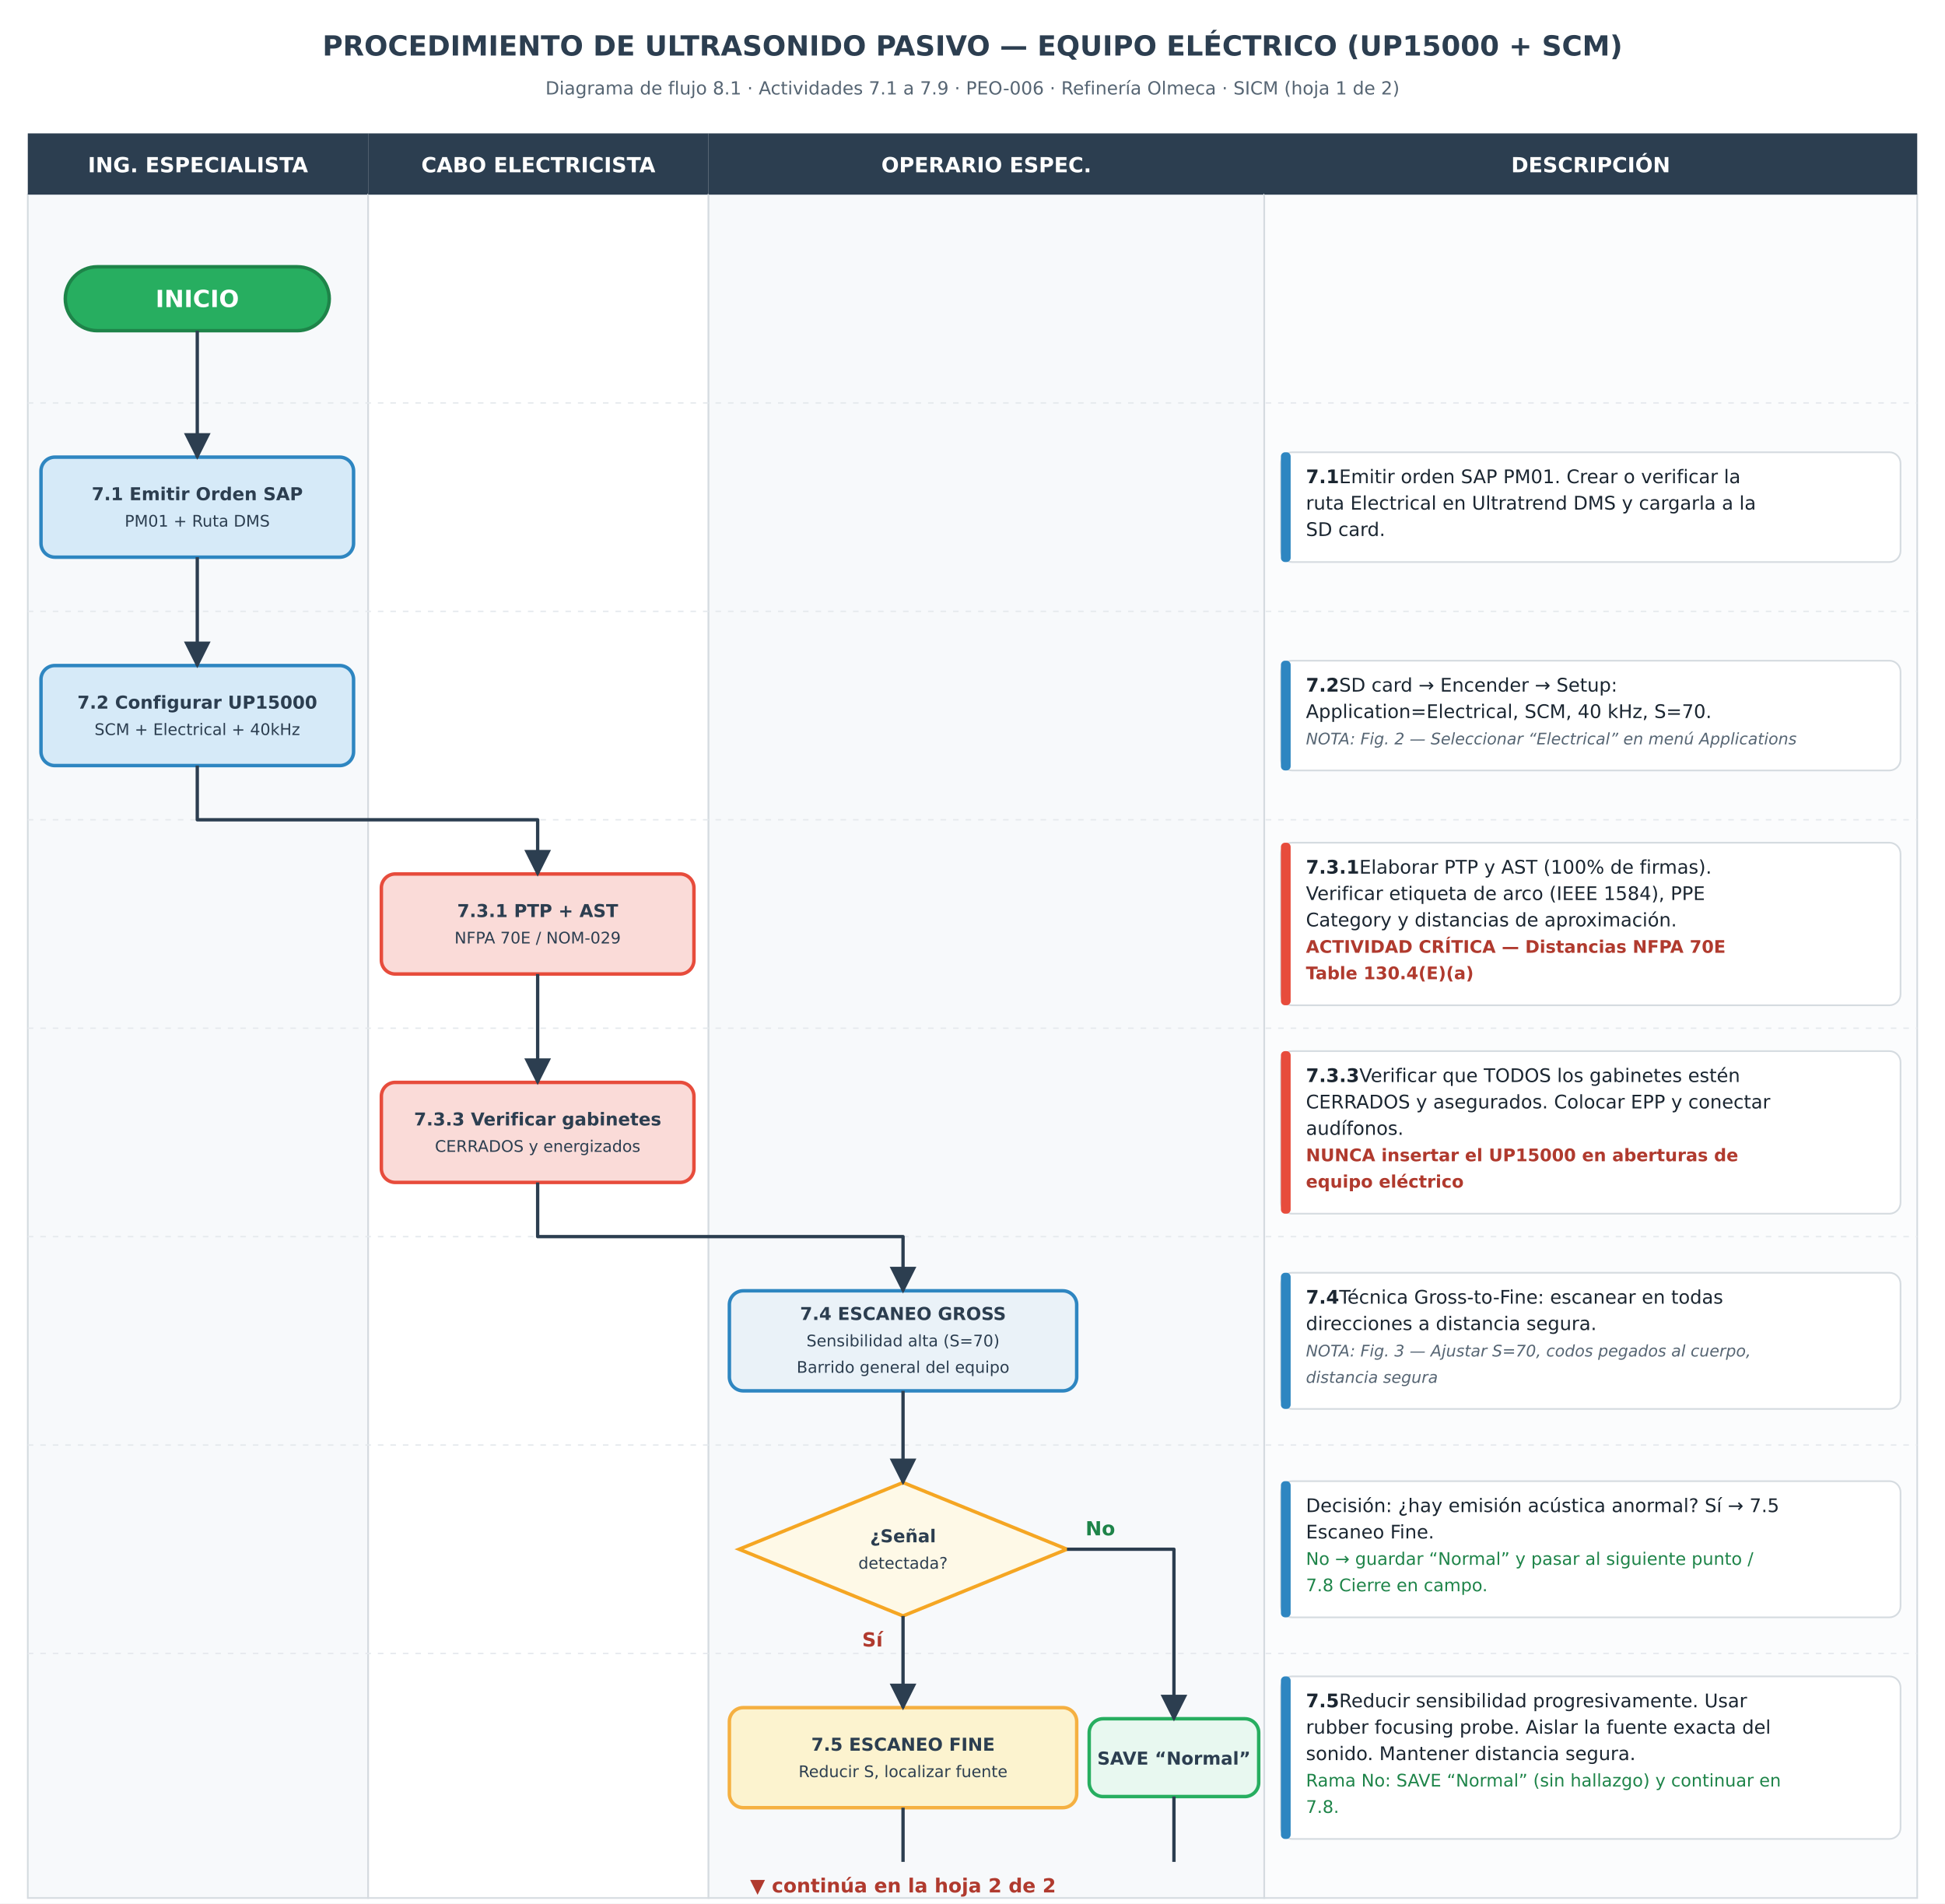
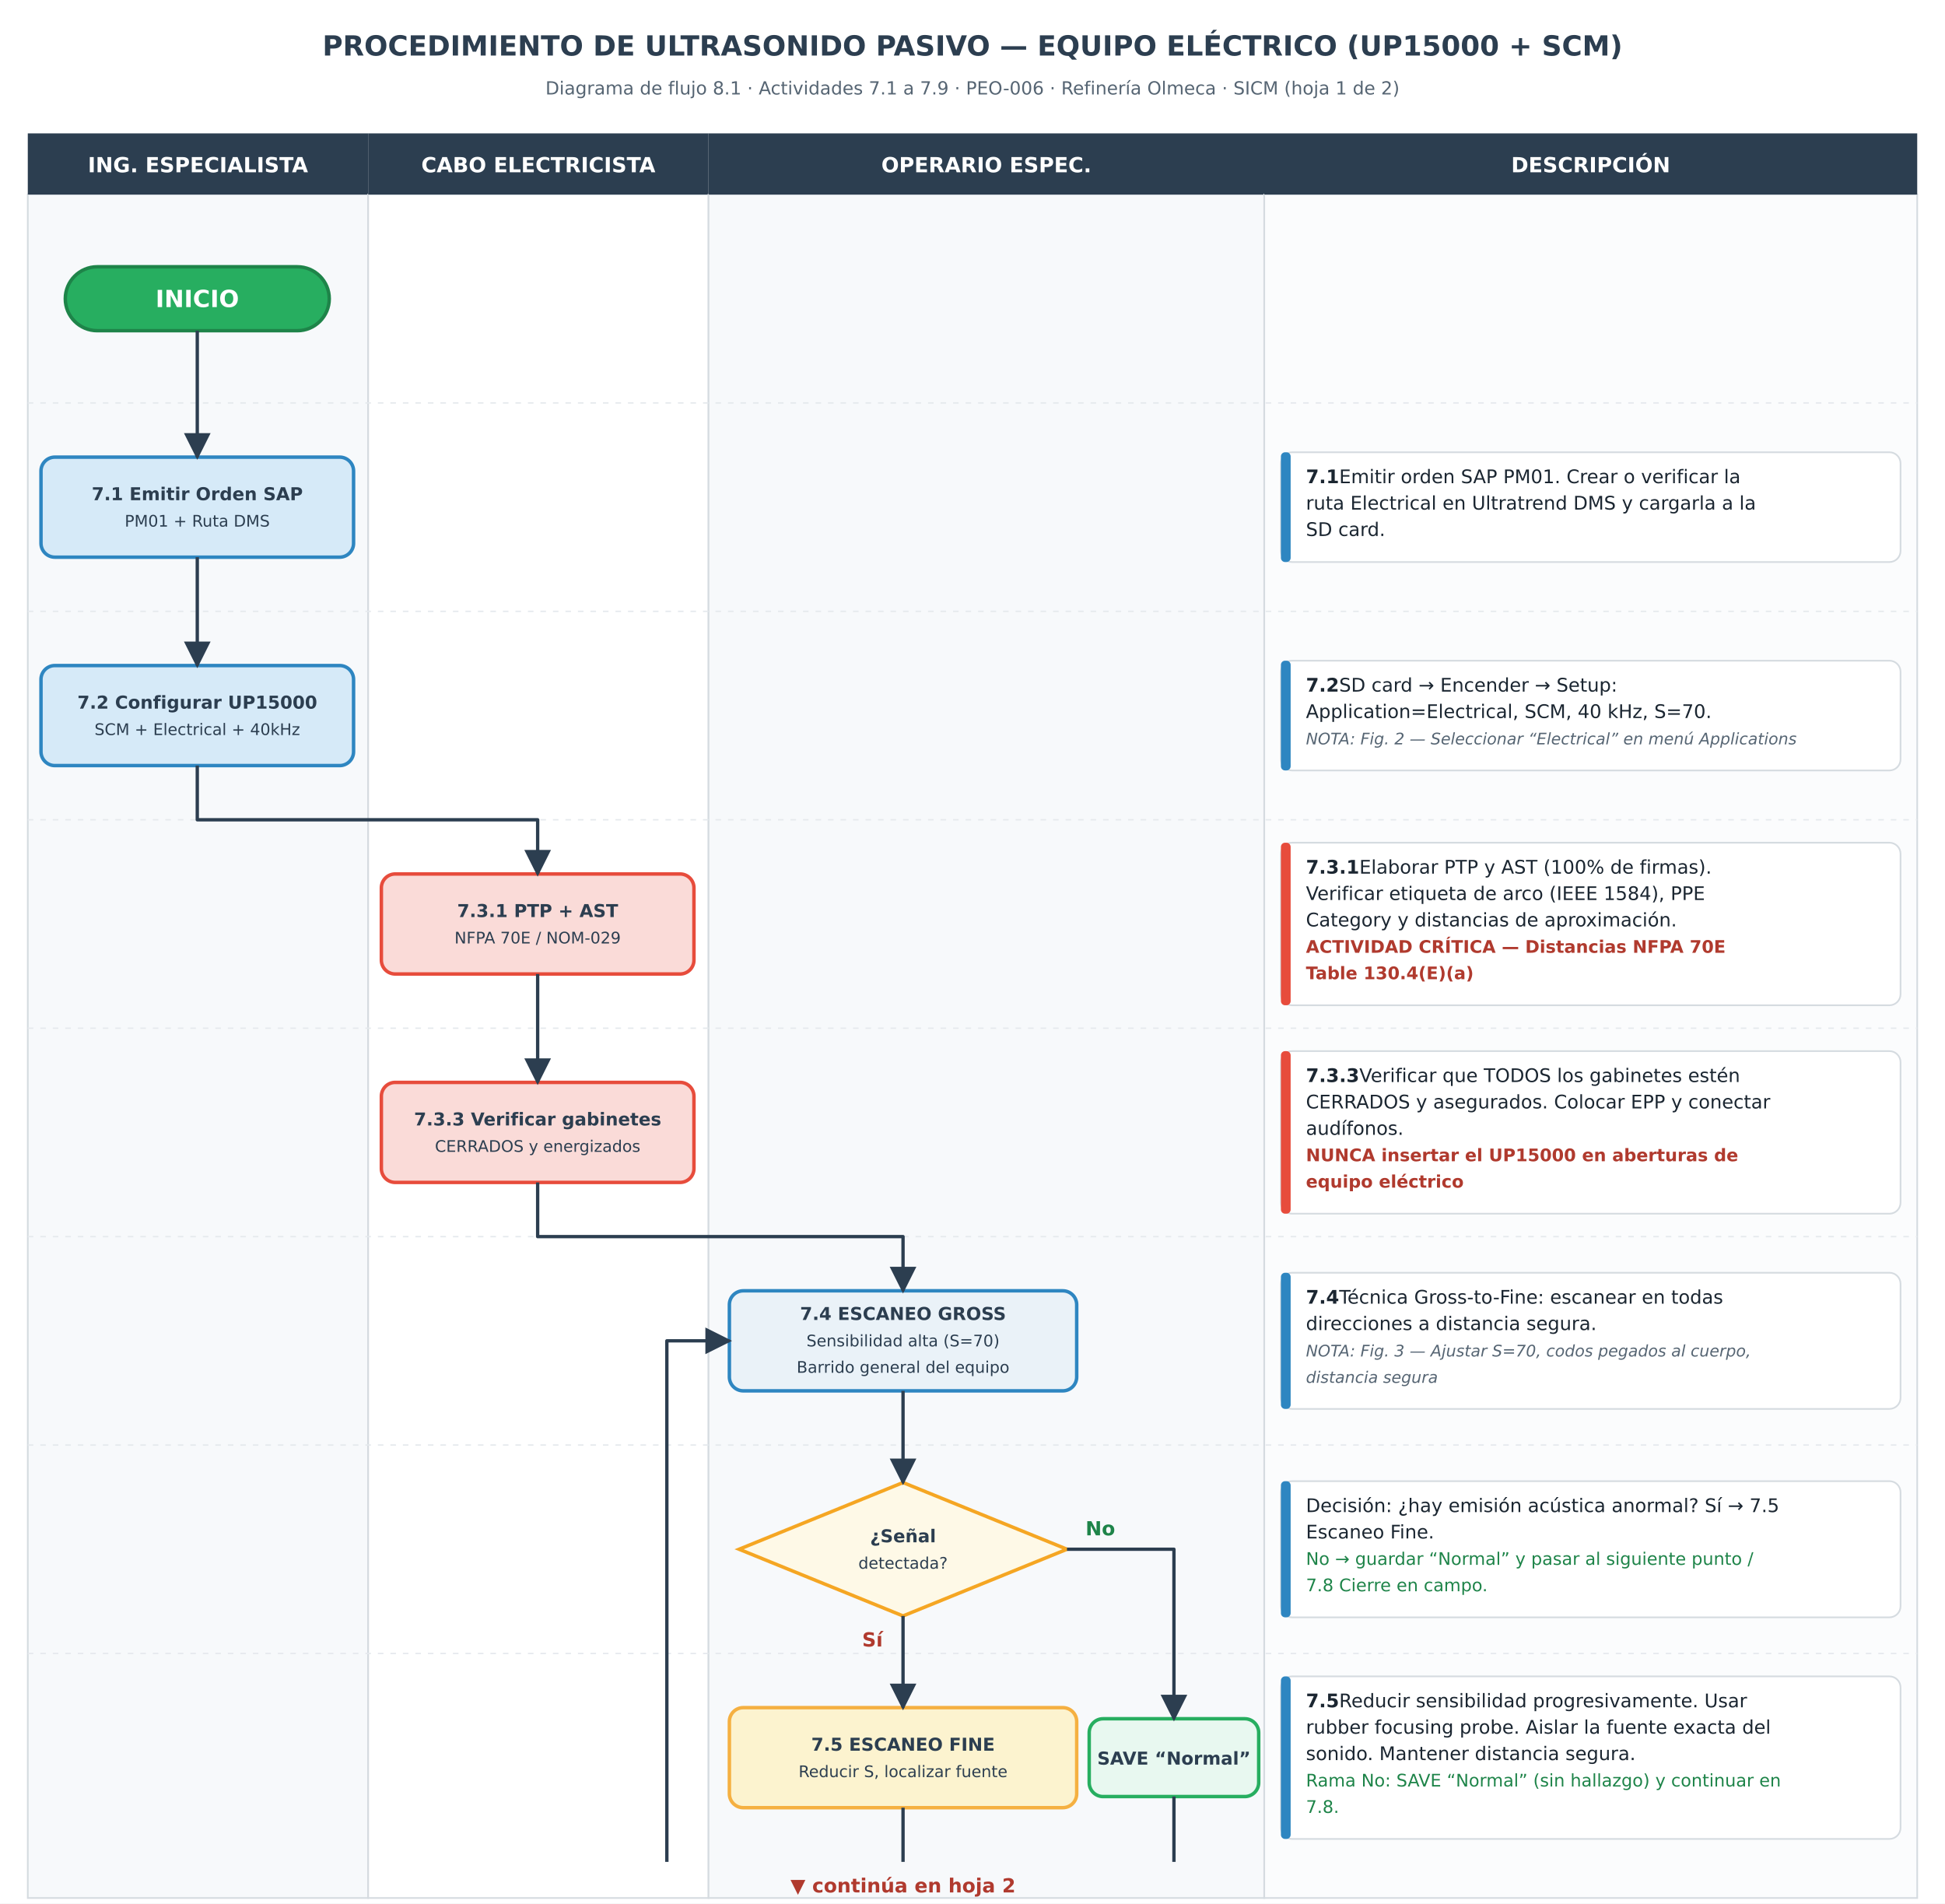
<svg xmlns="http://www.w3.org/2000/svg" width="1400" height="1370" viewBox="0 0 1400 1370" font-family="DejaVu Sans, Liberation Sans, Arial, sans-serif">
  <defs>
    <marker id="ah" viewBox="0 0 10 10" refX="9" refY="5" markerWidth="8" markerHeight="8" orient="auto-start-reverse">
      <path d="M0,0 L10,5 L0,10 z" fill="#2c3e50" />
    </marker>
    <clipPath id="cl">
      <rect x="0" y="140" width="1400" height="1200" />
    </clipPath>
  </defs>
  <rect width="1400" height="1370" fill="#ffffff" />
  <text x="700.0" y="40" font-size="20" font-weight="bold" fill="#2c3e50" text-anchor="middle">PROCEDIMIENTO DE ULTRASONIDO PASIVO — EQUIPO ELÉCTRICO (UP15000 + SCM)</text>
  <text x="700.0" y="68" font-size="13" fill="#566573" text-anchor="middle">Diagrama de flujo 8.1 · Actividades 7.1 a 7.9 · PEO-006 · Refinería Olmeca · SICM (hoja 1 de 2)</text>
  <rect x="20" y="140" width="245" height="1226" fill="#f7f9fb" stroke="#d5dbe0" stroke-width="1.2" />
  <rect x="20" y="96" width="245" height="44" fill="#2c3e50" />
  <text x="142.5" y="124" font-size="15" font-weight="bold" fill="#fff" text-anchor="middle">ING. ESPECIALISTA</text>
  <rect x="265" y="140" width="245" height="1226" fill="#ffffff" stroke="#d5dbe0" stroke-width="1.2" />
  <rect x="265" y="96" width="245" height="44" fill="#2c3e50" />
  <text x="387.5" y="124" font-size="15" font-weight="bold" fill="#fff" text-anchor="middle">CABO ELECTRICISTA</text>
  <rect x="510" y="140" width="400" height="1226" fill="#f7f9fb" stroke="#d5dbe0" stroke-width="1.2" />
  <rect x="510" y="96" width="400" height="44" fill="#2c3e50" />
  <text x="710.0" y="124" font-size="15" font-weight="bold" fill="#fff" text-anchor="middle">OPERARIO ESPEC.</text>
  <rect x="910" y="140" width="470" height="1226" fill="#fbfcfd" stroke="#d5dbe0" stroke-width="1.2" />
  <rect x="910" y="96" width="470" height="44" fill="#2c3e50" />
  <text x="1145.0" y="124" font-size="15" font-weight="bold" fill="#fff" text-anchor="middle">DESCRIPCIÓN</text>
  <line x1="20" y1="290" x2="1380" y2="290" stroke="#e5e9ed" stroke-width="1" stroke-dasharray="4 5" />
  <line x1="20" y1="440" x2="1380" y2="440" stroke="#e5e9ed" stroke-width="1" stroke-dasharray="4 5" />
  <line x1="20" y1="590" x2="1380" y2="590" stroke="#e5e9ed" stroke-width="1" stroke-dasharray="4 5" />
  <line x1="20" y1="740" x2="1380" y2="740" stroke="#e5e9ed" stroke-width="1" stroke-dasharray="4 5" />
  <line x1="20" y1="890" x2="1380" y2="890" stroke="#e5e9ed" stroke-width="1" stroke-dasharray="4 5" />
  <line x1="20" y1="1040" x2="1380" y2="1040" stroke="#e5e9ed" stroke-width="1" stroke-dasharray="4 5" />
  <line x1="20" y1="1190" x2="1380" y2="1190" stroke="#e5e9ed" stroke-width="1" stroke-dasharray="4 5" />
  <g clip-path="url(#cl)">
    <g transform="translate(0,0)">
      <rect x="47.0" y="192.0" width="190" height="46" rx="23" fill="#27ae60" stroke="#1e8449" stroke-width="2.5" />
      <text x="142" y="221" font-size="17" font-weight="bold" fill="#fff" text-anchor="middle" font-style="normal">INICIO</text>
      <rect x="29.5" y="329.0" width="225" height="72" rx="10" fill="#d6eaf8" stroke="#2e86c1" stroke-width="2.5" />
      <text x="142" y="360" font-size="12.8" font-weight="bold" fill="#2c3e50" text-anchor="middle" font-style="normal">7.1 Emitir Orden SAP</text>
      <text x="142" y="379" font-size="11.5" font-weight="normal" fill="#2c3e50" text-anchor="middle" font-style="normal">PM01 + Ruta DMS</text>
      <rect x="29.5" y="479.0" width="225" height="72" rx="10" fill="#d6eaf8" stroke="#2e86c1" stroke-width="2.5" />
      <text x="142" y="510" font-size="12.8" font-weight="bold" fill="#2c3e50" text-anchor="middle" font-style="normal">7.2 Configurar UP15000</text>
      <text x="142" y="529" font-size="11.5" font-weight="normal" fill="#2c3e50" text-anchor="middle" font-style="normal">SCM + Electrical + 40kHz</text>
      <rect x="274.5" y="629.0" width="225" height="72" rx="10" fill="#fadbd8" stroke="#e74c3c" stroke-width="2.5" />
      <text x="387" y="660" font-size="12.8" font-weight="bold" fill="#2c3e50" text-anchor="middle" font-style="normal">7.3.1 PTP + AST</text>
      <text x="387" y="679" font-size="11.5" font-weight="normal" fill="#2c3e50" text-anchor="middle" font-style="normal">NFPA 70E / NOM-029</text>
      <rect x="274.5" y="779.0" width="225" height="72" rx="10" fill="#fadbd8" stroke="#e74c3c" stroke-width="2.5" />
      <text x="387" y="810" font-size="12.8" font-weight="bold" fill="#2c3e50" text-anchor="middle" font-style="normal">7.3.3 Verificar gabinetes</text>
      <text x="387" y="829" font-size="11.5" font-weight="normal" fill="#2c3e50" text-anchor="middle" font-style="normal">CERRADOS y energizados</text>
      <rect x="525.0" y="929.0" width="250" height="72" rx="10" fill="#eaf2f8" stroke="#2e86c1" stroke-width="2.5" />
      <text x="650" y="950" font-size="12.8" font-weight="bold" fill="#2c3e50" text-anchor="middle" font-style="normal">7.4 ESCANEO GROSS</text>
      <text x="650" y="969" font-size="11.5" font-weight="normal" fill="#2c3e50" text-anchor="middle" font-style="normal">Sensibilidad alta (S=70)</text>
      <text x="650" y="988" font-size="11.5" font-weight="normal" fill="#2c3e50" text-anchor="middle" font-style="normal">Barrido general del equipo</text>
      <polygon points="650,1067.0 768.0,1115 650,1163.0 532.0,1115" fill="#fef9e7" stroke="#f5a623" stroke-width="2.5" />
      <text x="650" y="1110" font-size="12.8" font-weight="bold" fill="#2c3e50" text-anchor="middle" font-style="normal">¿Señal</text>
      <text x="650" y="1129" font-size="11.5" font-weight="normal" fill="#2c3e50" text-anchor="middle" font-style="normal">detectada?</text>
      <rect x="525.0" y="1229.0" width="250" height="72" rx="10" fill="#fcf3cf" stroke="#f5b041" stroke-width="2.5" />
      <text x="650" y="1260" font-size="12.8" font-weight="bold" fill="#2c3e50" text-anchor="middle" font-style="normal">7.5 ESCANEO FINE</text>
      <text x="650" y="1279" font-size="11.5" font-weight="normal" fill="#2c3e50" text-anchor="middle" font-style="normal">Reducir S, localizar fuente</text>
      <rect x="784.0" y="1237.0" width="122" height="56" rx="10" fill="#e8f8f0" stroke="#27ae60" stroke-width="2.5" />
      <text x="845" y="1270" font-size="12.8" font-weight="bold" fill="#2c3e50" text-anchor="middle" font-style="normal">SAVE “Normal”</text>
      <rect x="525.0" y="1379.0" width="250" height="72" rx="10" fill="#fcf3cf" stroke="#f5b041" stroke-width="2.5" />
      <text x="650" y="1410" font-size="12.8" font-weight="bold" fill="#2c3e50" text-anchor="middle" font-style="normal">7.6 ESCUCHAR</text>
      <text x="650" y="1429" font-size="11.5" font-weight="normal" fill="#2c3e50" text-anchor="middle" font-style="normal">Identificar firma acústica</text>
      <rect x="525.0" y="1529.0" width="250" height="72" rx="10" fill="#fadbd8" stroke="#e74c3c" stroke-width="2.5" />
      <text x="650" y="1560" font-size="12.8" font-weight="bold" fill="#2c3e50" text-anchor="middle" font-style="normal">7.7.1 Grabar WAV + Foto</text>
      <text x="650" y="1579" font-size="11.5" font-weight="normal" fill="#2c3e50" text-anchor="middle" font-style="normal">FFT → Record → Save</text>
      <rect x="525.0" y="1679.0" width="250" height="72" rx="10" fill="#eaf2f8" stroke="#2e86c1" stroke-width="2.5" />
      <text x="650" y="1710" font-size="12.8" font-weight="bold" fill="#2c3e50" text-anchor="middle" font-style="normal">7.7.4 Registrar Temp IR</text>
      <text x="650" y="1729" font-size="11.5" font-weight="normal" fill="#2c3e50" text-anchor="middle" font-style="normal">+ datos complementarios</text>
-       <rect x="274.5" y="1829.0" width="225" height="72" rx="10" fill="#eaf2f8" stroke="#2e86c1" stroke-width="2.5" />
-       <text x="387" y="1860" font-size="12.8" font-weight="bold" fill="#2c3e50" text-anchor="middle" font-style="normal">7.8 Cierre campo</text>
-       <text x="387" y="1879" font-size="11.5" font-weight="normal" fill="#2c3e50" text-anchor="middle" font-style="normal">Remover SD, levantar área</text>
-       <rect x="29.5" y="1974.0" width="225" height="82" rx="10" fill="#d6eaf8" stroke="#2e86c1" stroke-width="2.5" />
-       <text x="142" y="2000" font-size="12.8" font-weight="bold" fill="#2c3e50" text-anchor="middle" font-style="normal">7.9.1 Análisis DMS</text>
-       <text x="142" y="2019" font-size="11.5" font-weight="normal" fill="#2c3e50" text-anchor="middle" font-style="normal">+ Spectralyzer (FFT)</text>
-       <text x="142" y="2038" font-size="11.5" font-weight="normal" fill="#2c3e50" text-anchor="middle" font-style="normal">Clasificar firma acústica</text>
-       <polygon points="142,2117.0 260.0,2165 142,2213.0 24.0,2165" fill="#fef9e7" stroke="#f5a623" stroke-width="2.5" />
-       <text x="142" y="2160" font-size="12.8" font-weight="bold" fill="#2c3e50" text-anchor="middle" font-style="normal">¿Arcing</text>
-       <text x="142" y="2179" font-size="11.5" font-weight="normal" fill="#2c3e50" text-anchor="middle" font-style="normal">detectado?</text>
-       <rect x="294.5" y="2129.0" width="185" height="72" rx="10" fill="#fadbd8" stroke="#e74c3c" stroke-width="2.5" />
-       <text x="387" y="2160" font-size="12.8" font-weight="bold" fill="#2c3e50" text-anchor="middle" font-style="normal">ALERTA INMEDIATA</text>
-       <text x="387" y="2179" font-size="11.5" font-weight="normal" fill="#2c3e50" text-anchor="middle" font-style="normal">Notificar operación</text>
-       <rect x="29.5" y="2274.0" width="225" height="82" rx="10" fill="#fcf3cf" stroke="#f5b041" stroke-width="2.5" />
-       <text x="142" y="2300" font-size="12.8" font-weight="bold" fill="#2c3e50" text-anchor="middle" font-style="normal">7.9.5 Reporte</text>
-       <text x="142" y="2319" font-size="11.5" font-weight="normal" fill="#2c3e50" text-anchor="middle" font-style="normal">Anexo 9.3 + SAP PM01</text>
-       <text x="142" y="2338" font-size="11.5" font-weight="normal" fill="#2c3e50" text-anchor="middle" font-style="normal">→ TECO / IW21</text>
-       <rect x="47.0" y="2442.0" width="190" height="46" rx="23" fill="#e74c3c" stroke="#b03a2e" stroke-width="2.5" />
-       <text x="142" y="2471" font-size="17" font-weight="bold" fill="#fff" text-anchor="middle" font-style="normal">FIN</text>
+       <polygon points="650,1817.0 768.0,1865 650,1913.0 532.0,1865" fill="#fef9e7" stroke="#f5a623" stroke-width="2.5" />
+       <text x="650" y="1860" font-size="12.8" font-weight="bold" fill="#2c3e50" text-anchor="middle" font-style="normal">¿Más puntos</text>
+       <text x="650" y="1879" font-size="11.5" font-weight="normal" fill="#2c3e50" text-anchor="middle" font-style="normal">en la ruta?</text>
+       <rect x="274.5" y="1979.0" width="225" height="72" rx="10" fill="#eaf2f8" stroke="#2e86c1" stroke-width="2.5" />
+       <text x="387" y="2010" font-size="12.8" font-weight="bold" fill="#2c3e50" text-anchor="middle" font-style="normal">7.8 Cierre campo</text>
+       <text x="387" y="2029" font-size="11.5" font-weight="normal" fill="#2c3e50" text-anchor="middle" font-style="normal">Remover SD, levantar área</text>
+       <rect x="29.5" y="2124.0" width="225" height="82" rx="10" fill="#d6eaf8" stroke="#2e86c1" stroke-width="2.5" />
+       <text x="142" y="2150" font-size="12.8" font-weight="bold" fill="#2c3e50" text-anchor="middle" font-style="normal">7.9.1 Análisis DMS</text>
+       <text x="142" y="2169" font-size="11.5" font-weight="normal" fill="#2c3e50" text-anchor="middle" font-style="normal">+ Spectralyzer (FFT)</text>
+       <text x="142" y="2188" font-size="11.5" font-weight="normal" fill="#2c3e50" text-anchor="middle" font-style="normal">Clasificar firma acústica</text>
+       <polygon points="142,2267.0 260.0,2315 142,2363.0 24.0,2315" fill="#fef9e7" stroke="#f5a623" stroke-width="2.5" />
+       <text x="142" y="2310" font-size="12.8" font-weight="bold" fill="#2c3e50" text-anchor="middle" font-style="normal">¿Arcing</text>
+       <text x="142" y="2329" font-size="11.5" font-weight="normal" fill="#2c3e50" text-anchor="middle" font-style="normal">detectado?</text>
+       <rect x="294.5" y="2279.0" width="185" height="72" rx="10" fill="#fadbd8" stroke="#e74c3c" stroke-width="2.5" />
+       <text x="387" y="2310" font-size="12.8" font-weight="bold" fill="#2c3e50" text-anchor="middle" font-style="normal">ALERTA INMEDIATA</text>
+       <text x="387" y="2329" font-size="11.5" font-weight="normal" fill="#2c3e50" text-anchor="middle" font-style="normal">Notificar operación</text>
+       <rect x="29.5" y="2424.0" width="225" height="82" rx="10" fill="#fcf3cf" stroke="#f5b041" stroke-width="2.5" />
+       <text x="142" y="2450" font-size="12.8" font-weight="bold" fill="#2c3e50" text-anchor="middle" font-style="normal">7.9.5 Reporte</text>
+       <text x="142" y="2469" font-size="11.5" font-weight="normal" fill="#2c3e50" text-anchor="middle" font-style="normal">Anexo 9.3 + SAP PM01</text>
+       <text x="142" y="2488" font-size="11.5" font-weight="normal" fill="#2c3e50" text-anchor="middle" font-style="normal">→ TECO / IW21</text>
+       <rect x="47.0" y="2592.0" width="190" height="46" rx="23" fill="#e74c3c" stroke="#b03a2e" stroke-width="2.5" />
+       <text x="142" y="2621" font-size="17" font-weight="bold" fill="#fff" text-anchor="middle" font-style="normal">FIN</text>
      <path d="M142,238.0 V329.0" fill="none" stroke="#2c3e50" stroke-width="2.4" marker-end="url(#ah)" stroke-linejoin="round" />
      <path d="M142,401.0 V479.0" fill="none" stroke="#2c3e50" stroke-width="2.4" marker-end="url(#ah)" stroke-linejoin="round" />
      <path d="M142,551.0 V590.0 H387 V629.0" fill="none" stroke="#2c3e50" stroke-width="2.4" marker-end="url(#ah)" stroke-linejoin="round" />
      <path d="M387,701.0 V779.0" fill="none" stroke="#2c3e50" stroke-width="2.4" marker-end="url(#ah)" stroke-linejoin="round" />
      <path d="M387,851.0 V890.0 H650 V929.0" fill="none" stroke="#2c3e50" stroke-width="2.4" marker-end="url(#ah)" stroke-linejoin="round" />
      <path d="M650,1001.0 V1067.0" fill="none" stroke="#2c3e50" stroke-width="2.4" marker-end="url(#ah)" stroke-linejoin="round" />
      <path d="M650,1163.0 V1229.0" fill="none" stroke="#2c3e50" stroke-width="2.4" marker-end="url(#ah)" stroke-linejoin="round" />
      <text x="628" y="1185.0" font-size="14" font-weight="bold" fill="#b03a2e" text-anchor="middle" font-style="normal">Sí</text>
      <path d="M768.0,1115 H845 V1237.0" fill="none" stroke="#2c3e50" stroke-width="2.4" marker-end="url(#ah)" stroke-linejoin="round" />
      <text x="792.0" y="1105" font-size="14" font-weight="bold" fill="#1e8449" text-anchor="middle" font-style="normal">No</text>
      <path d="M650,1301.0 V1379.0" fill="none" stroke="#2c3e50" stroke-width="2.4" marker-end="url(#ah)" stroke-linejoin="round" />
      <path d="M650,1451.0 V1529.0" fill="none" stroke="#2c3e50" stroke-width="2.4" marker-end="url(#ah)" stroke-linejoin="round" />
      <path d="M650,1601.0 V1679.0" fill="none" stroke="#2c3e50" stroke-width="2.4" marker-end="url(#ah)" stroke-linejoin="round" />
-       <path d="M650,1751.0 V1790.0 H387 V1829.0" fill="none" stroke="#2c3e50" stroke-width="2.4" marker-end="url(#ah)" stroke-linejoin="round" />
-       <path d="M845,1293.0 V1790.0 H650" fill="none" stroke="#2c3e50" stroke-width="2.4" stroke-linejoin="round" />
-       <path d="M387,1901.0 V1937.5 H142 V1974.0" fill="none" stroke="#2c3e50" stroke-width="2.4" marker-end="url(#ah)" stroke-linejoin="round" />
-       <path d="M142,2056.0 V2117.0" fill="none" stroke="#2c3e50" stroke-width="2.4" marker-end="url(#ah)" stroke-linejoin="round" />
-       <path d="M260.0,2165 H294.5" fill="none" stroke="#2c3e50" stroke-width="2.4" marker-end="url(#ah)" stroke-linejoin="round" />
-       <text x="274.0" y="2151" font-size="14" font-weight="bold" fill="#b03a2e" text-anchor="middle" font-style="normal">Sí</text>
-       <path d="M142,2213.0 V2274.0" fill="none" stroke="#2c3e50" stroke-width="2.4" marker-end="url(#ah)" stroke-linejoin="round" />
-       <text x="120" y="2229.0" font-size="14" font-weight="bold" fill="#1e8449" text-anchor="middle" font-style="normal">No</text>
-       <path d="M387,2201.0 V2243.5 H142" fill="none" stroke="#2c3e50" stroke-width="2.4" stroke-linejoin="round" />
-       <path d="M142,2356.0 V2442.0" fill="none" stroke="#2c3e50" stroke-width="2.4" marker-end="url(#ah)" stroke-linejoin="round" />
+       <path d="M650,1751.0 V1817.0" fill="none" stroke="#2c3e50" stroke-width="2.4" marker-end="url(#ah)" stroke-linejoin="round" />
+       <path d="M845,1293.0 V1784.0 H650" fill="none" stroke="#2c3e50" stroke-width="2.4" stroke-linejoin="round" />
+       <path d="M532.0,1865 H480 V965 H525.0" fill="none" stroke="#2c3e50" stroke-width="2.4" marker-end="url(#ah)" stroke-linejoin="round" />
+       <text x="506.0" y="1855" font-size="14" font-weight="bold" fill="#b03a2e" text-anchor="middle" font-style="normal">Sí</text>
+       <path d="M650,1913.0 V1946.0 H387 V1979.0" fill="none" stroke="#2c3e50" stroke-width="2.4" marker-end="url(#ah)" stroke-linejoin="round" />
+       <text x="674" y="1931.0" font-size="14" font-weight="bold" fill="#1e8449" text-anchor="middle" font-style="normal">No</text>
+       <path d="M387,2051.0 V2087.5 H142 V2124.0" fill="none" stroke="#2c3e50" stroke-width="2.4" marker-end="url(#ah)" stroke-linejoin="round" />
+       <path d="M142,2206.0 V2267.0" fill="none" stroke="#2c3e50" stroke-width="2.4" marker-end="url(#ah)" stroke-linejoin="round" />
+       <path d="M260.0,2315 H294.5" fill="none" stroke="#2c3e50" stroke-width="2.4" marker-end="url(#ah)" stroke-linejoin="round" />
+       <text x="274.0" y="2301" font-size="14" font-weight="bold" fill="#b03a2e" text-anchor="middle" font-style="normal">Sí</text>
+       <path d="M142,2363.0 V2424.0" fill="none" stroke="#2c3e50" stroke-width="2.4" marker-end="url(#ah)" stroke-linejoin="round" />
+       <text x="120" y="2379.0" font-size="14" font-weight="bold" fill="#1e8449" text-anchor="middle" font-style="normal">No</text>
+       <path d="M387,2351.0 V2393.5 H142" fill="none" stroke="#2c3e50" stroke-width="2.4" stroke-linejoin="round" />
+       <path d="M142,2506.0 V2592.0" fill="none" stroke="#2c3e50" stroke-width="2.4" marker-end="url(#ah)" stroke-linejoin="round" />
      <rect x="922" y="325.5" width="446" height="79" rx="8" fill="#ffffff" stroke="#d5dbe0" stroke-width="1.2" />
      <rect x="922" y="325.5" width="7" height="79" rx="3" fill="#2e86c1" />
      <text x="940" y="347.75" font-size="13.5" fill="#1b2631">
        <tspan font-weight="bold">7.1  </tspan>Emitir orden SAP PM01. Crear o verificar la</text>
      <text x="940" y="366.75" font-size="13.5" font-weight="normal" fill="#1b2631" text-anchor="start" font-style="normal">ruta Electrical en Ultratrend DMS y cargarla a la</text>
      <text x="940" y="385.75" font-size="13.5" font-weight="normal" fill="#1b2631" text-anchor="start" font-style="normal">SD card.</text>
      <rect x="922" y="475.5" width="446" height="79" rx="8" fill="#ffffff" stroke="#d5dbe0" stroke-width="1.2" />
      <rect x="922" y="475.5" width="7" height="79" rx="3" fill="#2e86c1" />
      <text x="940" y="497.75" font-size="13.5" fill="#1b2631">
        <tspan font-weight="bold">7.2  </tspan>SD card → Encender → Setup:</text>
      <text x="940" y="516.75" font-size="13.5" font-weight="normal" fill="#1b2631" text-anchor="start" font-style="normal">Application=Electrical, SCM, 40 kHz, S=70.</text>
      <text x="940" y="535.75" font-size="11.5" font-weight="normal" fill="#566573" text-anchor="start" font-style="italic">NOTA: Fig. 2 — Seleccionar “Electrical” en menú Applications</text>
      <rect x="922" y="606.5" width="446" height="117" rx="8" fill="#ffffff" stroke="#d5dbe0" stroke-width="1.2" />
      <rect x="922" y="606.5" width="7" height="117" rx="3" fill="#e74c3c" />
      <text x="940" y="628.75" font-size="13.5" fill="#1b2631">
        <tspan font-weight="bold">7.3.1  </tspan>Elaborar PTP y AST (100% de firmas).</text>
      <text x="940" y="647.75" font-size="13.5" font-weight="normal" fill="#1b2631" text-anchor="start" font-style="normal">Verificar etiqueta de arco (IEEE 1584), PPE</text>
      <text x="940" y="666.75" font-size="13.5" font-weight="normal" fill="#1b2631" text-anchor="start" font-style="normal">Category y distancias de aproximación.</text>
      <text x="940" y="685.75" font-size="12.5" font-weight="bold" fill="#b03a2e" text-anchor="start" font-style="normal">ACTIVIDAD CRÍTICA — Distancias NFPA 70E</text>
      <text x="940" y="704.75" font-size="12.5" font-weight="bold" fill="#b03a2e" text-anchor="start" font-style="normal">Table 130.4(E)(a)</text>
      <rect x="922" y="756.5" width="446" height="117" rx="8" fill="#ffffff" stroke="#d5dbe0" stroke-width="1.2" />
      <rect x="922" y="756.5" width="7" height="117" rx="3" fill="#e74c3c" />
      <text x="940" y="778.75" font-size="13.5" fill="#1b2631">
        <tspan font-weight="bold">7.3.3  </tspan>Verificar que TODOS los gabinetes estén</text>
      <text x="940" y="797.75" font-size="13.5" font-weight="normal" fill="#1b2631" text-anchor="start" font-style="normal">CERRADOS y asegurados. Colocar EPP y conectar</text>
      <text x="940" y="816.75" font-size="13.5" font-weight="normal" fill="#1b2631" text-anchor="start" font-style="normal">audífonos.</text>
      <text x="940" y="835.75" font-size="12.5" font-weight="bold" fill="#b03a2e" text-anchor="start" font-style="normal">NUNCA insertar el UP15000 en aberturas de</text>
      <text x="940" y="854.75" font-size="12.5" font-weight="bold" fill="#b03a2e" text-anchor="start" font-style="normal">equipo eléctrico</text>
      <rect x="922" y="916.0" width="446" height="98" rx="8" fill="#ffffff" stroke="#d5dbe0" stroke-width="1.2" />
      <rect x="922" y="916.0" width="7" height="98" rx="3" fill="#2e86c1" />
      <text x="940" y="938.25" font-size="13.5" fill="#1b2631">
        <tspan font-weight="bold">7.4  </tspan>Técnica Gross-to-Fine: escanear en todas</text>
      <text x="940" y="957.25" font-size="13.5" font-weight="normal" fill="#1b2631" text-anchor="start" font-style="normal">direcciones a distancia segura.</text>
      <text x="940" y="976.25" font-size="11.5" font-weight="normal" fill="#566573" text-anchor="start" font-style="italic">NOTA: Fig. 3 — Ajustar S=70, codos pegados al cuerpo,</text>
      <text x="940" y="995.25" font-size="11.5" font-weight="normal" fill="#566573" text-anchor="start" font-style="italic">distancia segura</text>
      <rect x="922" y="1066.0" width="446" height="98" rx="8" fill="#ffffff" stroke="#d5dbe0" stroke-width="1.2" />
      <rect x="922" y="1066.0" width="7" height="98" rx="3" fill="#2e86c1" />
      <text x="940" y="1088.25" font-size="13.5" font-weight="normal" fill="#1b2631" text-anchor="start" font-style="normal">Decisión: ¿hay emisión acústica anormal? Sí → 7.5</text>
      <text x="940" y="1107.25" font-size="13.5" font-weight="normal" fill="#1b2631" text-anchor="start" font-style="normal">Escaneo Fine.</text>
      <text x="940" y="1126.25" font-size="12.5" font-weight="normal" fill="#1e8449" text-anchor="start" font-style="normal">No → guardar “Normal” y pasar al siguiente punto /</text>
      <text x="940" y="1145.25" font-size="12.5" font-weight="normal" fill="#1e8449" text-anchor="start" font-style="normal">7.8 Cierre en campo.</text>
      <rect x="922" y="1206.5" width="446" height="117" rx="8" fill="#ffffff" stroke="#d5dbe0" stroke-width="1.2" />
      <rect x="922" y="1206.5" width="7" height="117" rx="3" fill="#2e86c1" />
      <text x="940" y="1228.75" font-size="13.5" fill="#1b2631">
        <tspan font-weight="bold">7.5  </tspan>Reducir sensibilidad progresivamente. Usar</text>
      <text x="940" y="1247.75" font-size="13.5" font-weight="normal" fill="#1b2631" text-anchor="start" font-style="normal">rubber focusing probe. Aislar la fuente exacta del</text>
      <text x="940" y="1266.75" font-size="13.5" font-weight="normal" fill="#1b2631" text-anchor="start" font-style="normal">sonido. Mantener distancia segura.</text>
      <text x="940" y="1285.75" font-size="12.5" font-weight="normal" fill="#1e8449" text-anchor="start" font-style="normal">Rama No: SAVE “Normal” (sin hallazgo) y continuar en</text>
      <text x="940" y="1304.75" font-size="12.5" font-weight="normal" fill="#1e8449" text-anchor="start" font-style="normal">7.8.</text>
      <rect x="922" y="1375.5" width="446" height="79" rx="8" fill="#ffffff" stroke="#d5dbe0" stroke-width="1.2" />
      <rect x="922" y="1375.5" width="7" height="79" rx="3" fill="#2e86c1" />
      <text x="940" y="1397.75" font-size="13.5" fill="#1b2631">
        <tspan font-weight="bold">7.6  </tspan>Corona = zumbido estable | Tracking =</text>
      <text x="940" y="1416.75" font-size="13.5" font-weight="normal" fill="#1b2631" text-anchor="start" font-style="normal">crepitar | Arcing = estallidos | PD = pulsos</text>
      <text x="940" y="1435.75" font-size="13.5" font-weight="normal" fill="#1b2631" text-anchor="start" font-style="normal">rítmicos | Conexión floja = zumbido a 120 Hz.</text>
      <rect x="922" y="1516.0" width="446" height="98" rx="8" fill="#ffffff" stroke="#d5dbe0" stroke-width="1.2" />
      <rect x="922" y="1516.0" width="7" height="98" rx="3" fill="#2e86c1" />
      <text x="940" y="1538.25" font-size="13.5" fill="#1b2631">
        <tspan font-weight="bold">7.7  </tspan>Tocar FFT → Record → Confirmar WAV. Tomar</text>
      <text x="940" y="1557.25" font-size="13.5" font-weight="normal" fill="#1b2631" text-anchor="start" font-style="normal">foto con cámara integrada.</text>
      <text x="940" y="1576.25" font-size="11.5" font-weight="normal" fill="#566573" text-anchor="start" font-style="italic">NOTA: Fig. 4 — Grabar WAV desde pantalla FFT del analizador</text>
      <text x="940" y="1595.25" font-size="11.5" font-weight="normal" fill="#566573" text-anchor="start" font-style="italic">espectral</text>
      <rect x="922" y="1675.5" width="446" height="79" rx="8" fill="#ffffff" stroke="#d5dbe0" stroke-width="1.2" />
      <rect x="922" y="1675.5" width="7" height="79" rx="3" fill="#2e86c1" />
      <text x="940" y="1697.75" font-size="13.5" fill="#1b2631">
        <tspan font-weight="bold">7.7.4  </tspan>Registrar temperatura IR del punto</text>
      <text x="940" y="1716.75" font-size="13.5" font-weight="normal" fill="#1b2631" text-anchor="start" font-style="normal">(emisividad según superficie) y datos</text>
      <text x="940" y="1735.75" font-size="13.5" font-weight="normal" fill="#1b2631" text-anchor="start" font-style="normal">complementarios.</text>
-       <rect x="922" y="1835.0" width="446" height="60" rx="8" fill="#ffffff" stroke="#d5dbe0" stroke-width="1.2" />
-       <rect x="922" y="1835.0" width="7" height="60" rx="3" fill="#2e86c1" />
-       <text x="940" y="1857.25" font-size="13.5" fill="#1b2631">
-         <tspan font-weight="bold">7.8  </tspan>Verificar registros, HOME → Remove SD y</text>
-       <text x="940" y="1876.25" font-size="13.5" font-weight="normal" fill="#1b2631" text-anchor="start" font-style="normal">levantar el área de trabajo.</text>
-       <rect x="922" y="1956.5" width="446" height="117" rx="8" fill="#ffffff" stroke="#d5dbe0" stroke-width="1.2" />
-       <rect x="922" y="1956.5" width="7" height="117" rx="3" fill="#2e86c1" />
-       <text x="940" y="1978.75" font-size="13.5" fill="#1b2631">
+       <rect x="922" y="1806.5" width="446" height="117" rx="8" fill="#ffffff" stroke="#d5dbe0" stroke-width="1.2" />
+       <rect x="922" y="1806.5" width="7" height="117" rx="3" fill="#2e86c1" />
+       <text x="940" y="1828.75" font-size="13.5" font-weight="normal" fill="#1b2631" text-anchor="start" font-style="normal">Decisión: ¿quedan puntos de la ruta por</text>
+       <text x="940" y="1847.75" font-size="13.5" font-weight="normal" fill="#1b2631" text-anchor="start" font-style="normal">inspeccionar? Sí → regresar a 7.4 con el siguiente</text>
+       <text x="940" y="1866.75" font-size="13.5" font-weight="normal" fill="#1b2631" text-anchor="start" font-style="normal">punto.</text>
+       <text x="940" y="1885.75" font-size="12.5" font-weight="normal" fill="#1e8449" text-anchor="start" font-style="normal">No → 7.8 Cierre en campo (7.8.1: verificar registros</text>
+       <text x="940" y="1904.75" font-size="12.5" font-weight="normal" fill="#1e8449" text-anchor="start" font-style="normal">guardados).</text>
+       <rect x="922" y="1985.0" width="446" height="60" rx="8" fill="#ffffff" stroke="#d5dbe0" stroke-width="1.2" />
+       <rect x="922" y="1985.0" width="7" height="60" rx="3" fill="#2e86c1" />
+       <text x="940" y="2007.25" font-size="13.5" fill="#1b2631">
+         <tspan font-weight="bold">7.8  </tspan>HOME → Remove SD y levantar el área de</text>
+       <text x="940" y="2026.25" font-size="13.5" font-weight="normal" fill="#1b2631" text-anchor="start" font-style="normal">trabajo.</text>
+       <rect x="922" y="2106.5" width="446" height="117" rx="8" fill="#ffffff" stroke="#d5dbe0" stroke-width="1.2" />
+       <rect x="922" y="2106.5" width="7" height="117" rx="3" fill="#2e86c1" />
+       <text x="940" y="2128.75" font-size="13.5" fill="#1b2631">
        <tspan font-weight="bold">7.9  </tspan>Descargar datos. Analizar FFT y Time Waveform</text>
-       <text x="940" y="1997.75" font-size="13.5" font-weight="normal" fill="#1b2631" text-anchor="start" font-style="normal">para clasificar: Corona / Tracking / Arcing / PD /</text>
-       <text x="940" y="2016.75" font-size="13.5" font-weight="normal" fill="#1b2631" text-anchor="start" font-style="normal">Conexión floja.</text>
-       <text x="940" y="2035.75" font-size="11.5" font-weight="normal" fill="#566573" text-anchor="start" font-style="italic">NOTA: Fig. 6 — Espectro FFT en DMS. Fig. 7 — Tendencia dB en</text>
-       <text x="940" y="2054.75" font-size="11.5" font-weight="normal" fill="#566573" text-anchor="start" font-style="italic">Chart tab.</text>
-       <rect x="922" y="2116.0" width="446" height="98" rx="8" fill="#ffffff" stroke="#d5dbe0" stroke-width="1.2" />
-       <rect x="922" y="2116.0" width="7" height="98" rx="3" fill="#e74c3c" />
-       <text x="940" y="2138.25" font-size="13.5" font-weight="normal" fill="#1b2631" text-anchor="start" font-style="normal">ARCING = FALLA ACTIVA. Notificar operación.</text>
-       <text x="940" y="2157.25" font-size="13.5" font-weight="normal" fill="#1b2631" text-anchor="start" font-style="normal">Evaluar desenergización.</text>
-       <text x="940" y="2176.25" font-size="12.5" font-weight="bold" fill="#b03a2e" text-anchor="start" font-style="normal">Sí → ALERTA INMEDIATA y luego 7.9.5  |  No →</text>
-       <text x="940" y="2195.25" font-size="12.5" font-weight="bold" fill="#b03a2e" text-anchor="start" font-style="normal">7.9.5 directo</text>
-       <rect x="922" y="2275.5" width="446" height="79" rx="8" fill="#ffffff" stroke="#d5dbe0" stroke-width="1.2" />
-       <rect x="922" y="2275.5" width="7" height="79" rx="3" fill="#2e86c1" />
-       <text x="940" y="2297.75" font-size="13.5" fill="#1b2631">
+       <text x="940" y="2147.75" font-size="13.5" font-weight="normal" fill="#1b2631" text-anchor="start" font-style="normal">para clasificar: Corona / Tracking / Arcing / PD /</text>
+       <text x="940" y="2166.75" font-size="13.5" font-weight="normal" fill="#1b2631" text-anchor="start" font-style="normal">Conexión floja.</text>
+       <text x="940" y="2185.75" font-size="11.5" font-weight="normal" fill="#566573" text-anchor="start" font-style="italic">NOTA: Fig. 6 — Espectro FFT en DMS. Fig. 7 — Tendencia dB en</text>
+       <text x="940" y="2204.75" font-size="11.5" font-weight="normal" fill="#566573" text-anchor="start" font-style="italic">Chart tab.</text>
+       <rect x="922" y="2256.5" width="446" height="117" rx="8" fill="#ffffff" stroke="#d5dbe0" stroke-width="1.2" />
+       <rect x="922" y="2256.5" width="7" height="117" rx="3" fill="#e74c3c" />
+       <text x="940" y="2278.75" font-size="13.5" font-weight="normal" fill="#1b2631" text-anchor="start" font-style="normal">ARCING = FALLA ACTIVA. Notificar operación,</text>
+       <text x="940" y="2297.75" font-size="13.5" font-weight="normal" fill="#1b2631" text-anchor="start" font-style="normal">evaluar desenergización y permanecer en el área</text>
+       <text x="940" y="2316.75" font-size="13.5" font-weight="normal" fill="#1b2631" text-anchor="start" font-style="normal">hasta que se decida (7.8.3).</text>
+       <text x="940" y="2335.75" font-size="12.5" font-weight="bold" fill="#b03a2e" text-anchor="start" font-style="normal">Sí → ALERTA INMEDIATA y luego 7.9.5  |  No →</text>
+       <text x="940" y="2354.75" font-size="12.5" font-weight="bold" fill="#b03a2e" text-anchor="start" font-style="normal">7.9.5 directo</text>
+       <rect x="922" y="2425.5" width="446" height="79" rx="8" fill="#ffffff" stroke="#d5dbe0" stroke-width="1.2" />
+       <rect x="922" y="2425.5" width="7" height="79" rx="3" fill="#2e86c1" />
+       <text x="940" y="2447.75" font-size="13.5" fill="#1b2631">
        <tspan font-weight="bold">7.9.5  </tspan>Reporte conforme Anexo 9.3. Registrar en</text>
-       <text x="940" y="2316.75" font-size="13.5" font-weight="normal" fill="#1b2631" text-anchor="start" font-style="normal">SAP PM01 → TECO; abrir IW21 si hay arcing o PD</text>
-       <text x="940" y="2335.75" font-size="13.5" font-weight="normal" fill="#1b2631" text-anchor="start" font-style="normal">(7.9.6).</text>
+       <text x="940" y="2466.75" font-size="13.5" font-weight="normal" fill="#1b2631" text-anchor="start" font-style="normal">SAP PM01 → TECO; abrir IW21 si hay arcing o PD</text>
+       <text x="940" y="2485.75" font-size="13.5" font-weight="normal" fill="#1b2631" text-anchor="start" font-style="normal">(7.9.6).</text>
    </g>
  </g>
-   <text x="650" y="1362" font-size="14" font-weight="bold" fill="#b03a2e" text-anchor="middle">▼ continúa en la hoja 2 de 2</text>
+   <text x="650" y="1362" font-size="14" font-weight="bold" fill="#b03a2e" text-anchor="middle">▼ continúa en hoja 2</text>
</svg>
